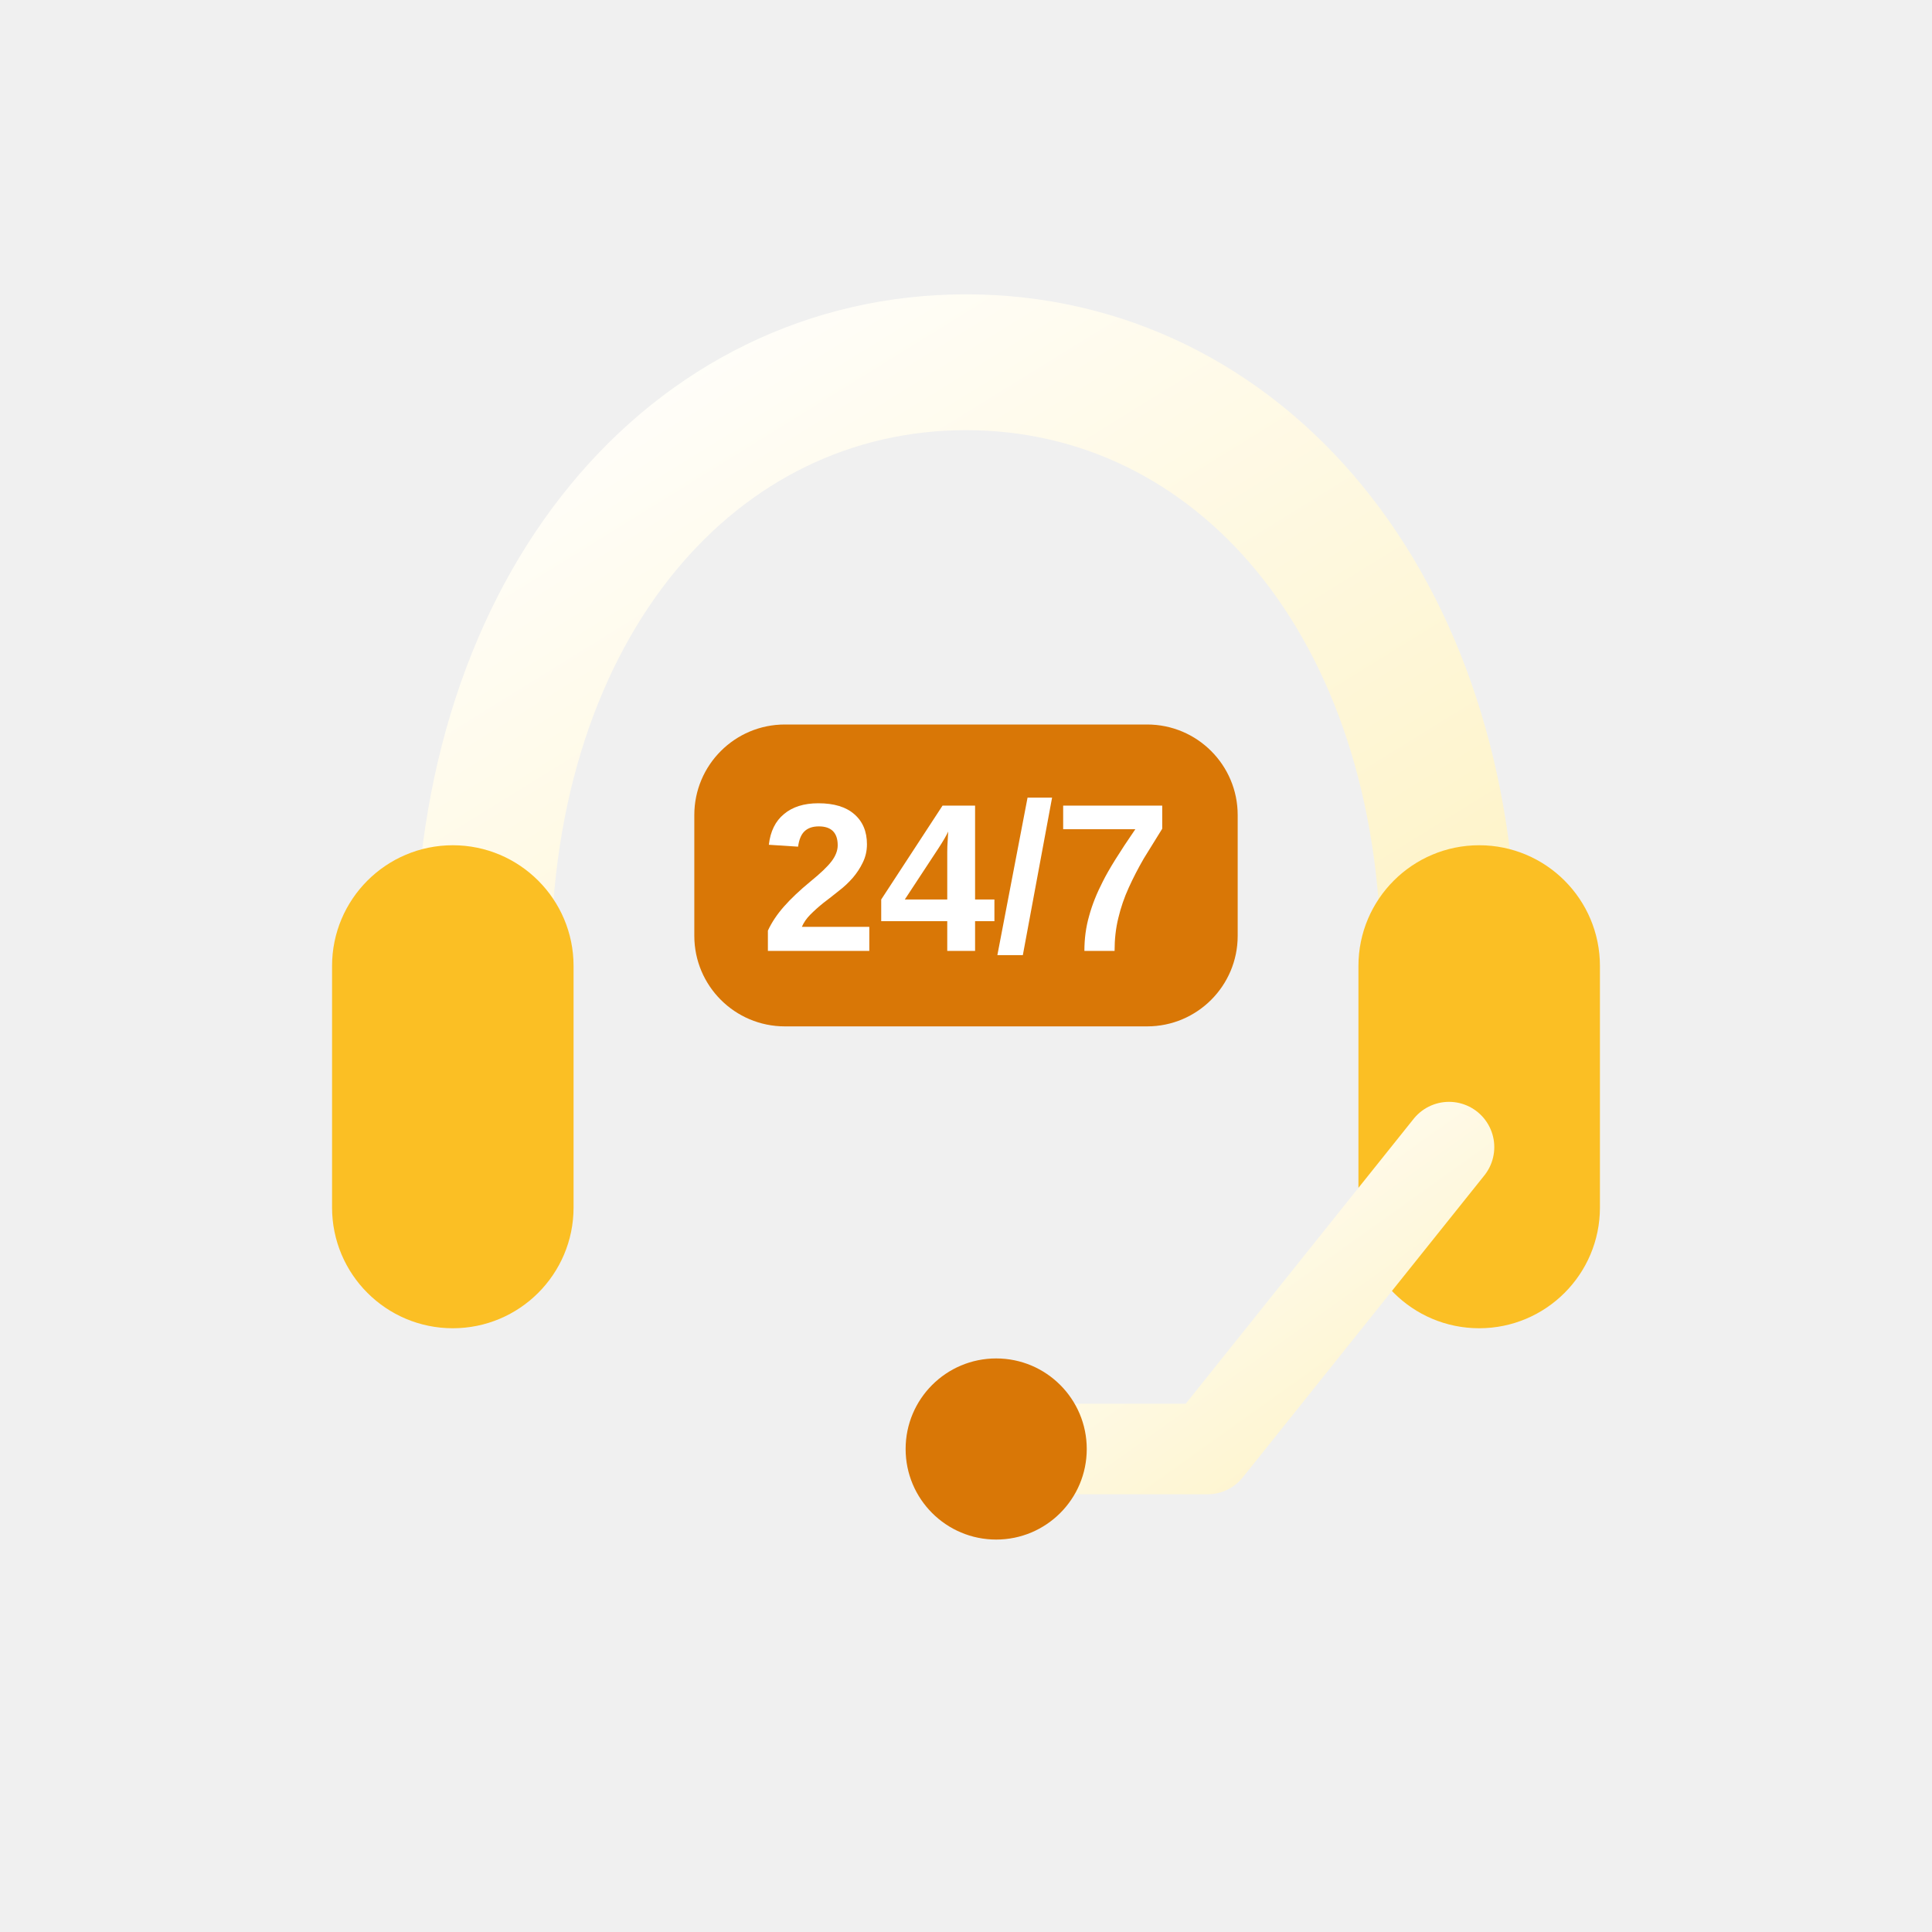
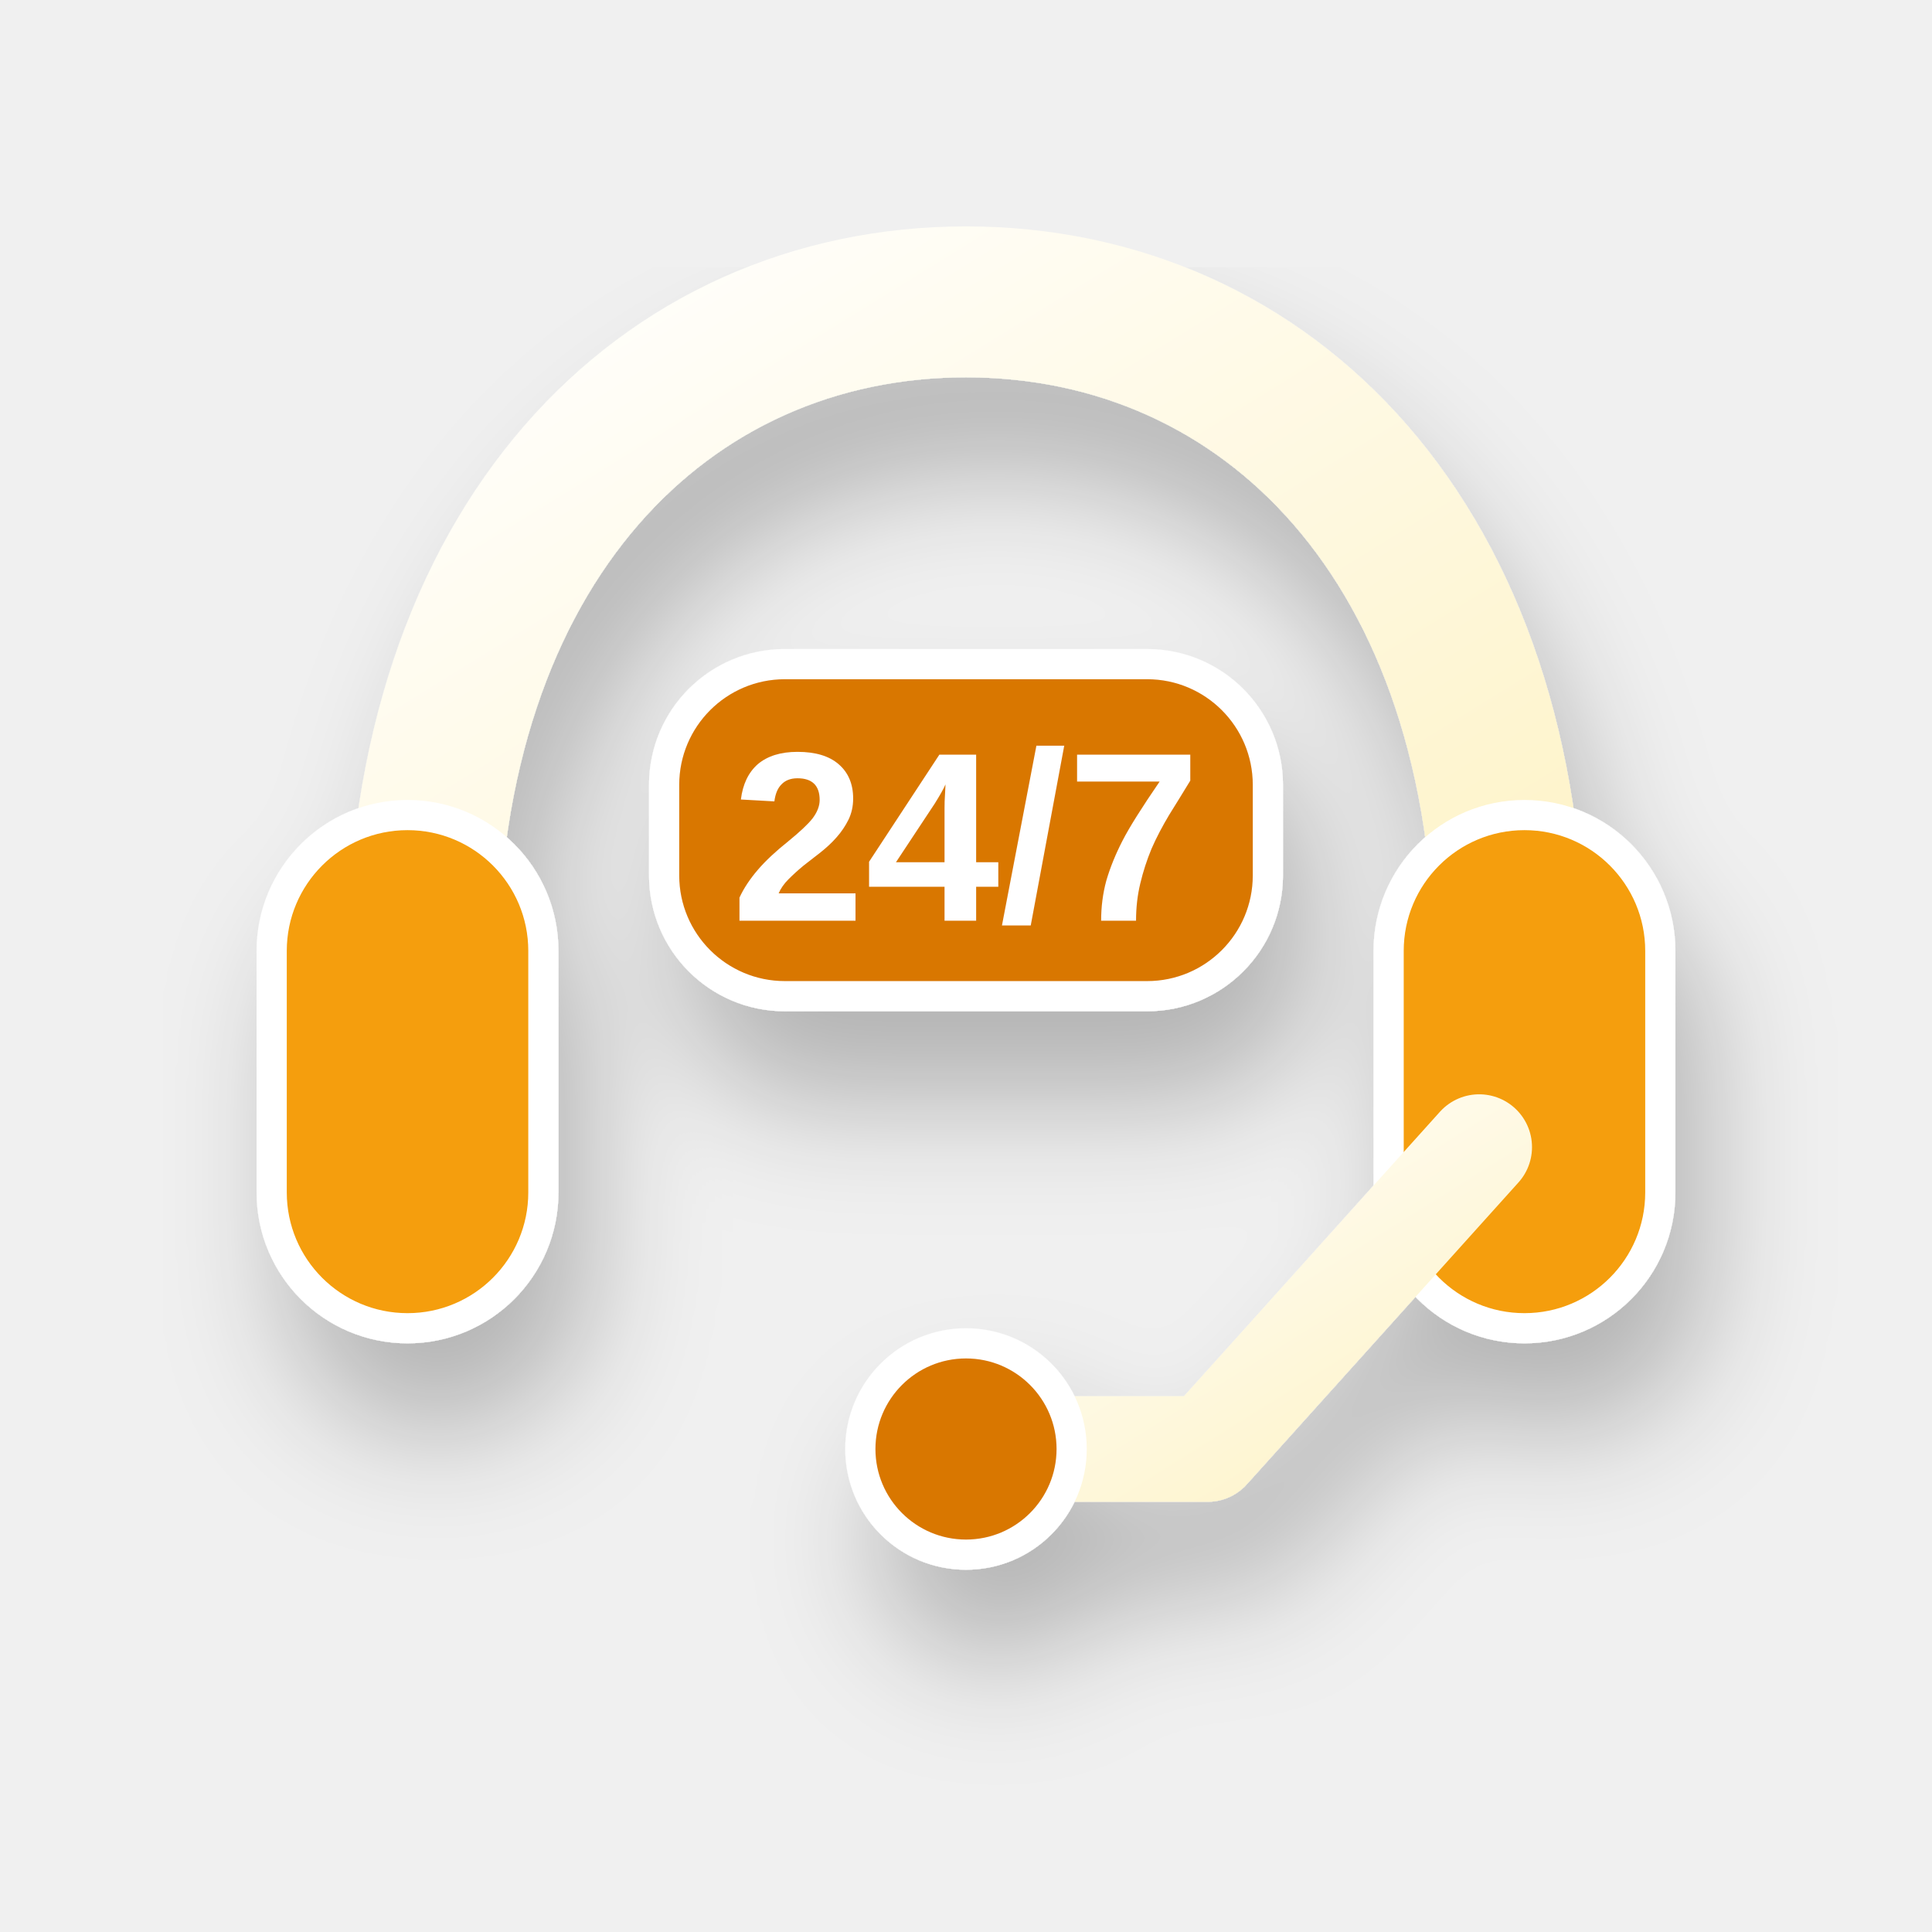
<svg xmlns="http://www.w3.org/2000/svg" viewBox="0 0 64 64" width="64" height="64">
  <defs>
    <linearGradient id="headsetGrad" x1="0%" y1="0%" x2="100%" y2="100%">
      <stop offset="0%" stop-color="#ffffff" />
      <stop offset="100%" stop-color="#fef3c7" />
    </linearGradient>
+     <filter id="shadow" x="-10%" y="-10%" width="130%" height="130%">
+       <feDropShadow dx="1" dy="3" stdDeviation="2" flood-color="#000000" flood-opacity="0.25" />
+     </filter>
  </defs>
-   <path d="M 16 32 C 16 20 23 12 32 12 C 41 12 48 20 48 32" fill="none" stroke="url(#headsetGrad)" stroke-width="4.5" stroke-linecap="round" />
-   <rect x="11" y="28" width="8" height="16" rx="4" fill="#fbbf24" />
-   <rect x="45" y="28" width="8" height="16" rx="4" fill="#fbbf24" />
-   <path d="M 48 38 L 40 48 L 34 48" fill="none" stroke="url(#headsetGrad)" stroke-width="3" stroke-linecap="round" stroke-linejoin="round" />
-   <circle cx="33" cy="48" r="3" fill="#d97706" />
-   <rect x="23" y="24" width="18" height="10" rx="3" fill="#d97706" />
-   <text x="32" y="31.5" font-family="Arial, sans-serif" font-weight="bold" font-size="7" fill="#ffffff" text-anchor="middle">24/7</text>
+   <g filter="url(#shadow)">
+     <path d="M 14 32 C 14 18 22 10 32 10 C 42 10 50 18 50 32" fill="none" stroke="url(#headsetGrad)" stroke-width="5" stroke-linecap="round" />
+     <rect x="9" y="27" width="9" height="17" rx="4.5" fill="#f59e0b" stroke="#ffffff" stroke-width="1" />
+     <rect x="46" y="27" width="9" height="17" rx="4.5" fill="#f59e0b" stroke="#ffffff" stroke-width="1" />
+     <path d="M 49 38 L 40 48 L 33 48" fill="none" stroke="url(#headsetGrad)" stroke-width="3.5" stroke-linecap="round" stroke-linejoin="round" />
+     <circle cx="32" cy="48" r="3.5" fill="#d97706" stroke="#ffffff" stroke-width="1" />
+     <rect x="22" y="22" width="20" height="11" rx="4" fill="#d97706" stroke="#ffffff" stroke-width="1" />
+     <text x="32" y="30.5" font-family="Arial, Helvetica, sans-serif" font-weight="900" font-size="8" fill="#ffffff" text-anchor="middle">24/7</text>
+   </g>
</svg>
